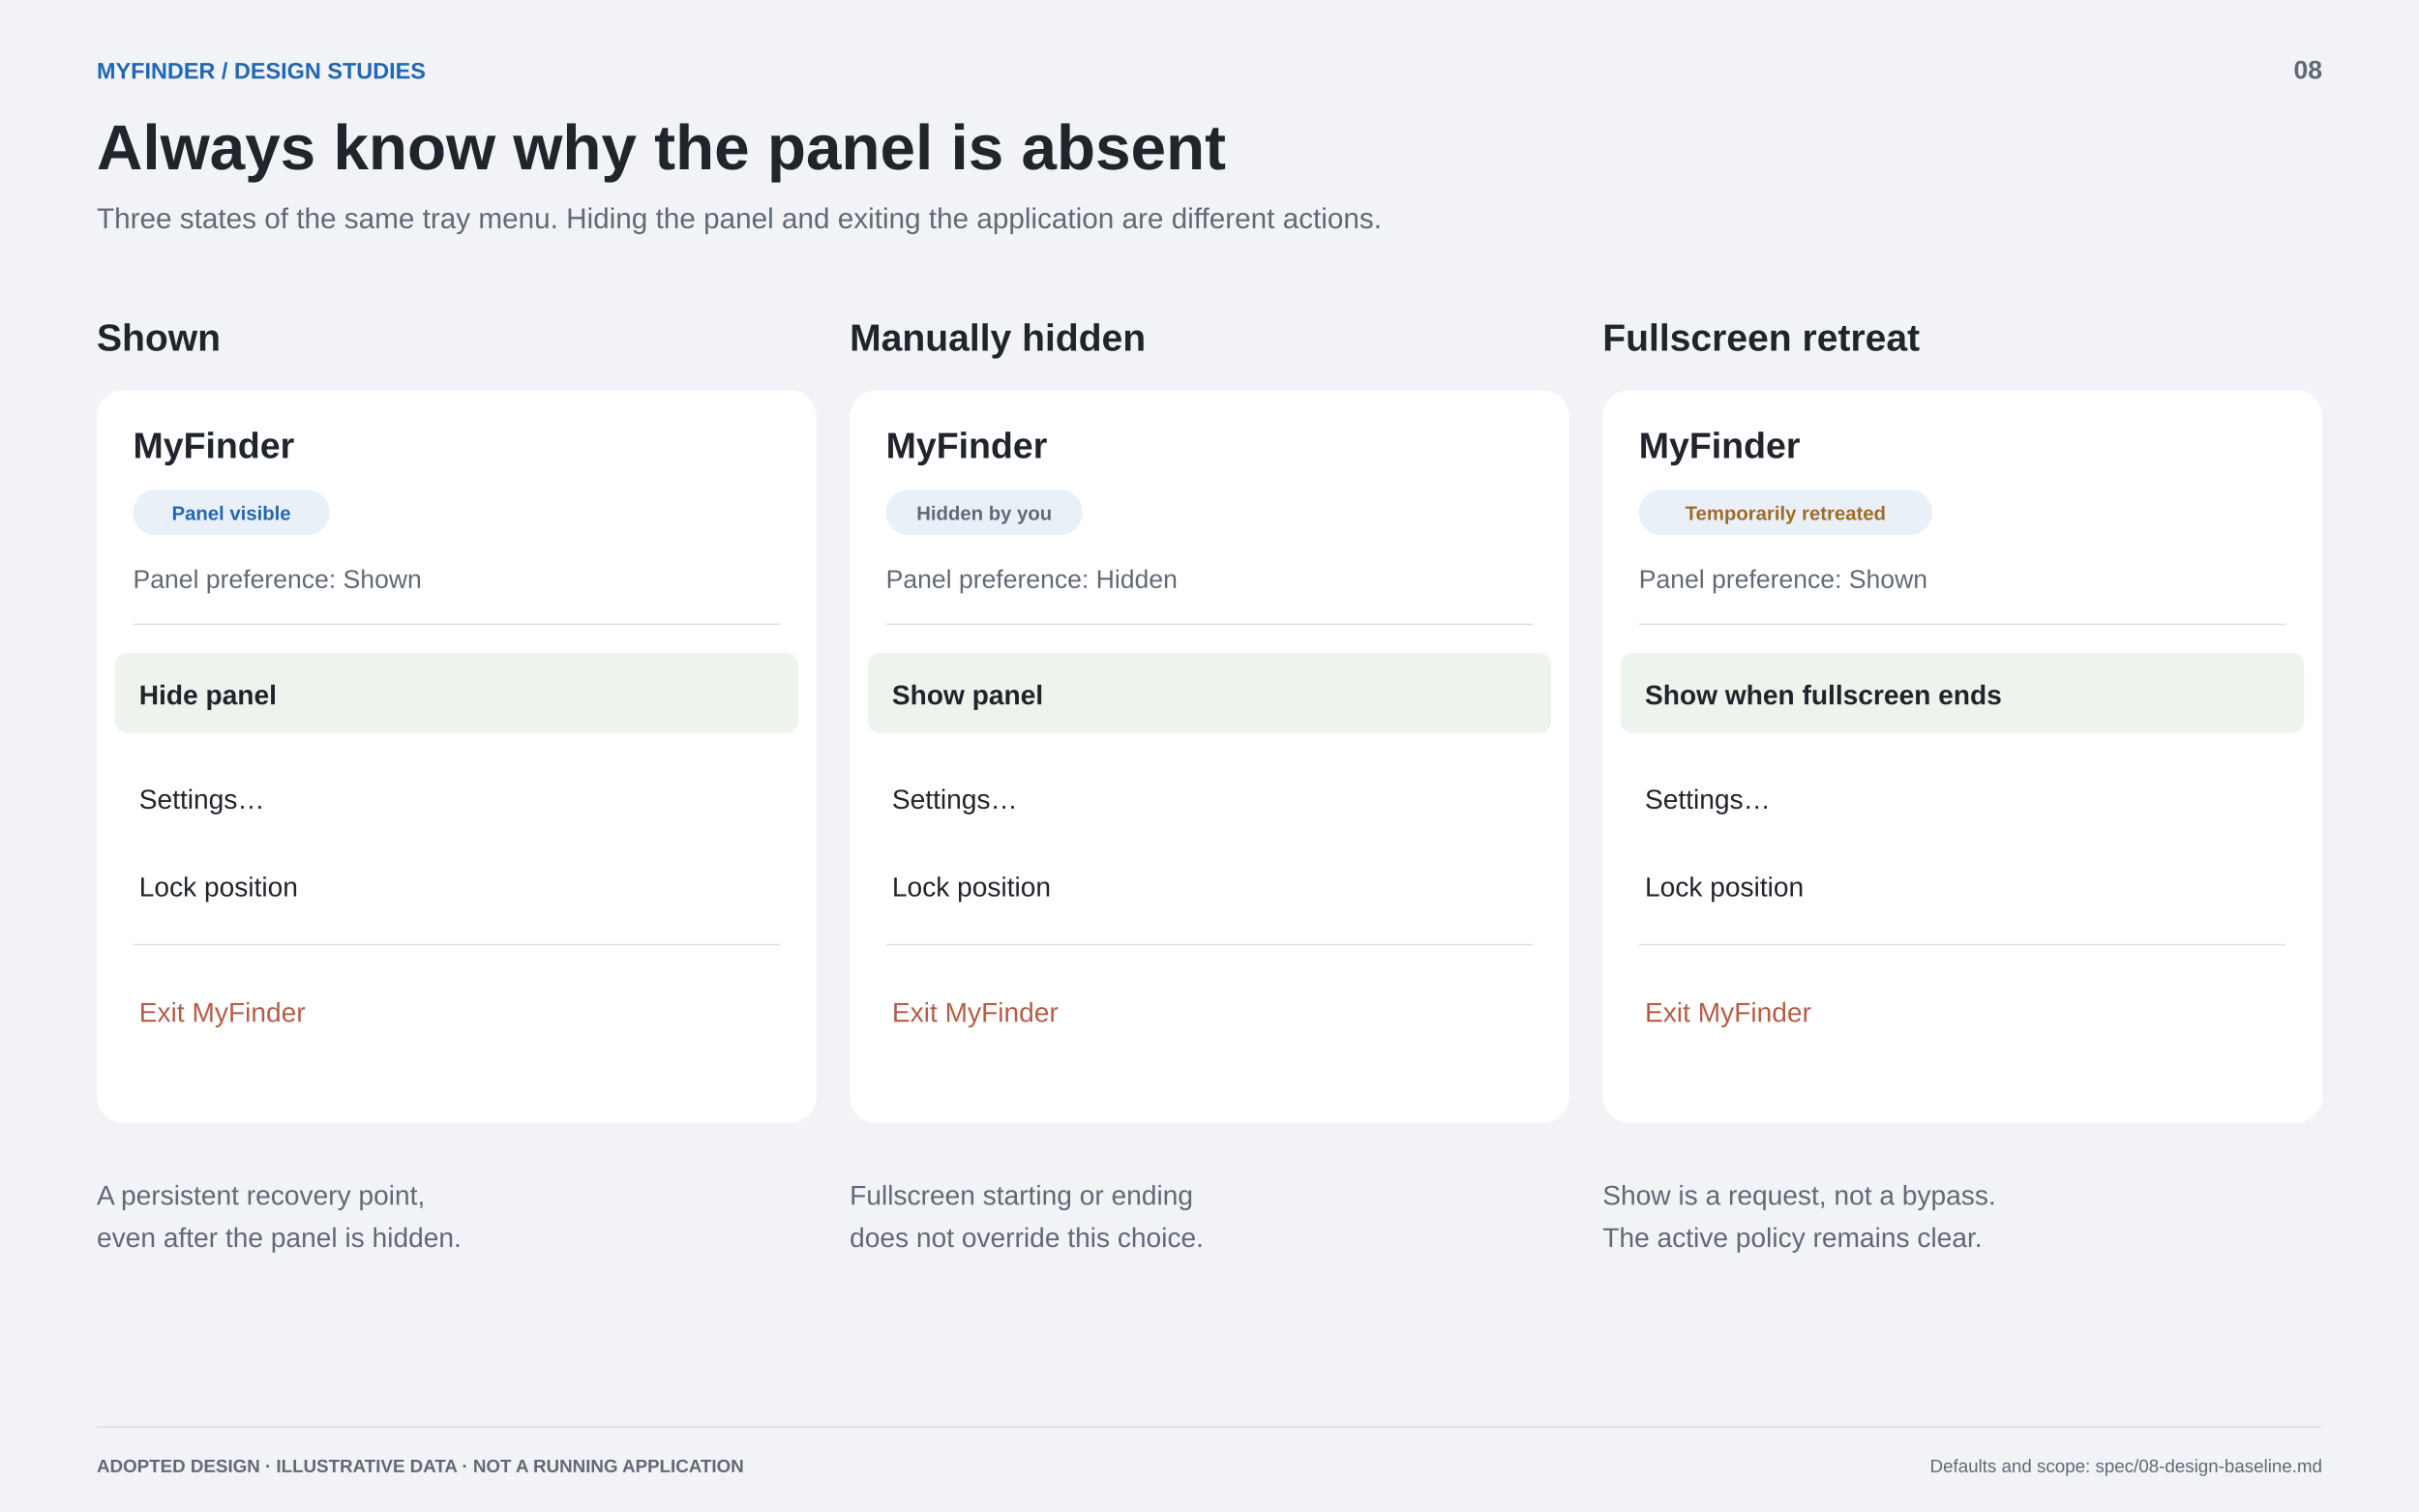
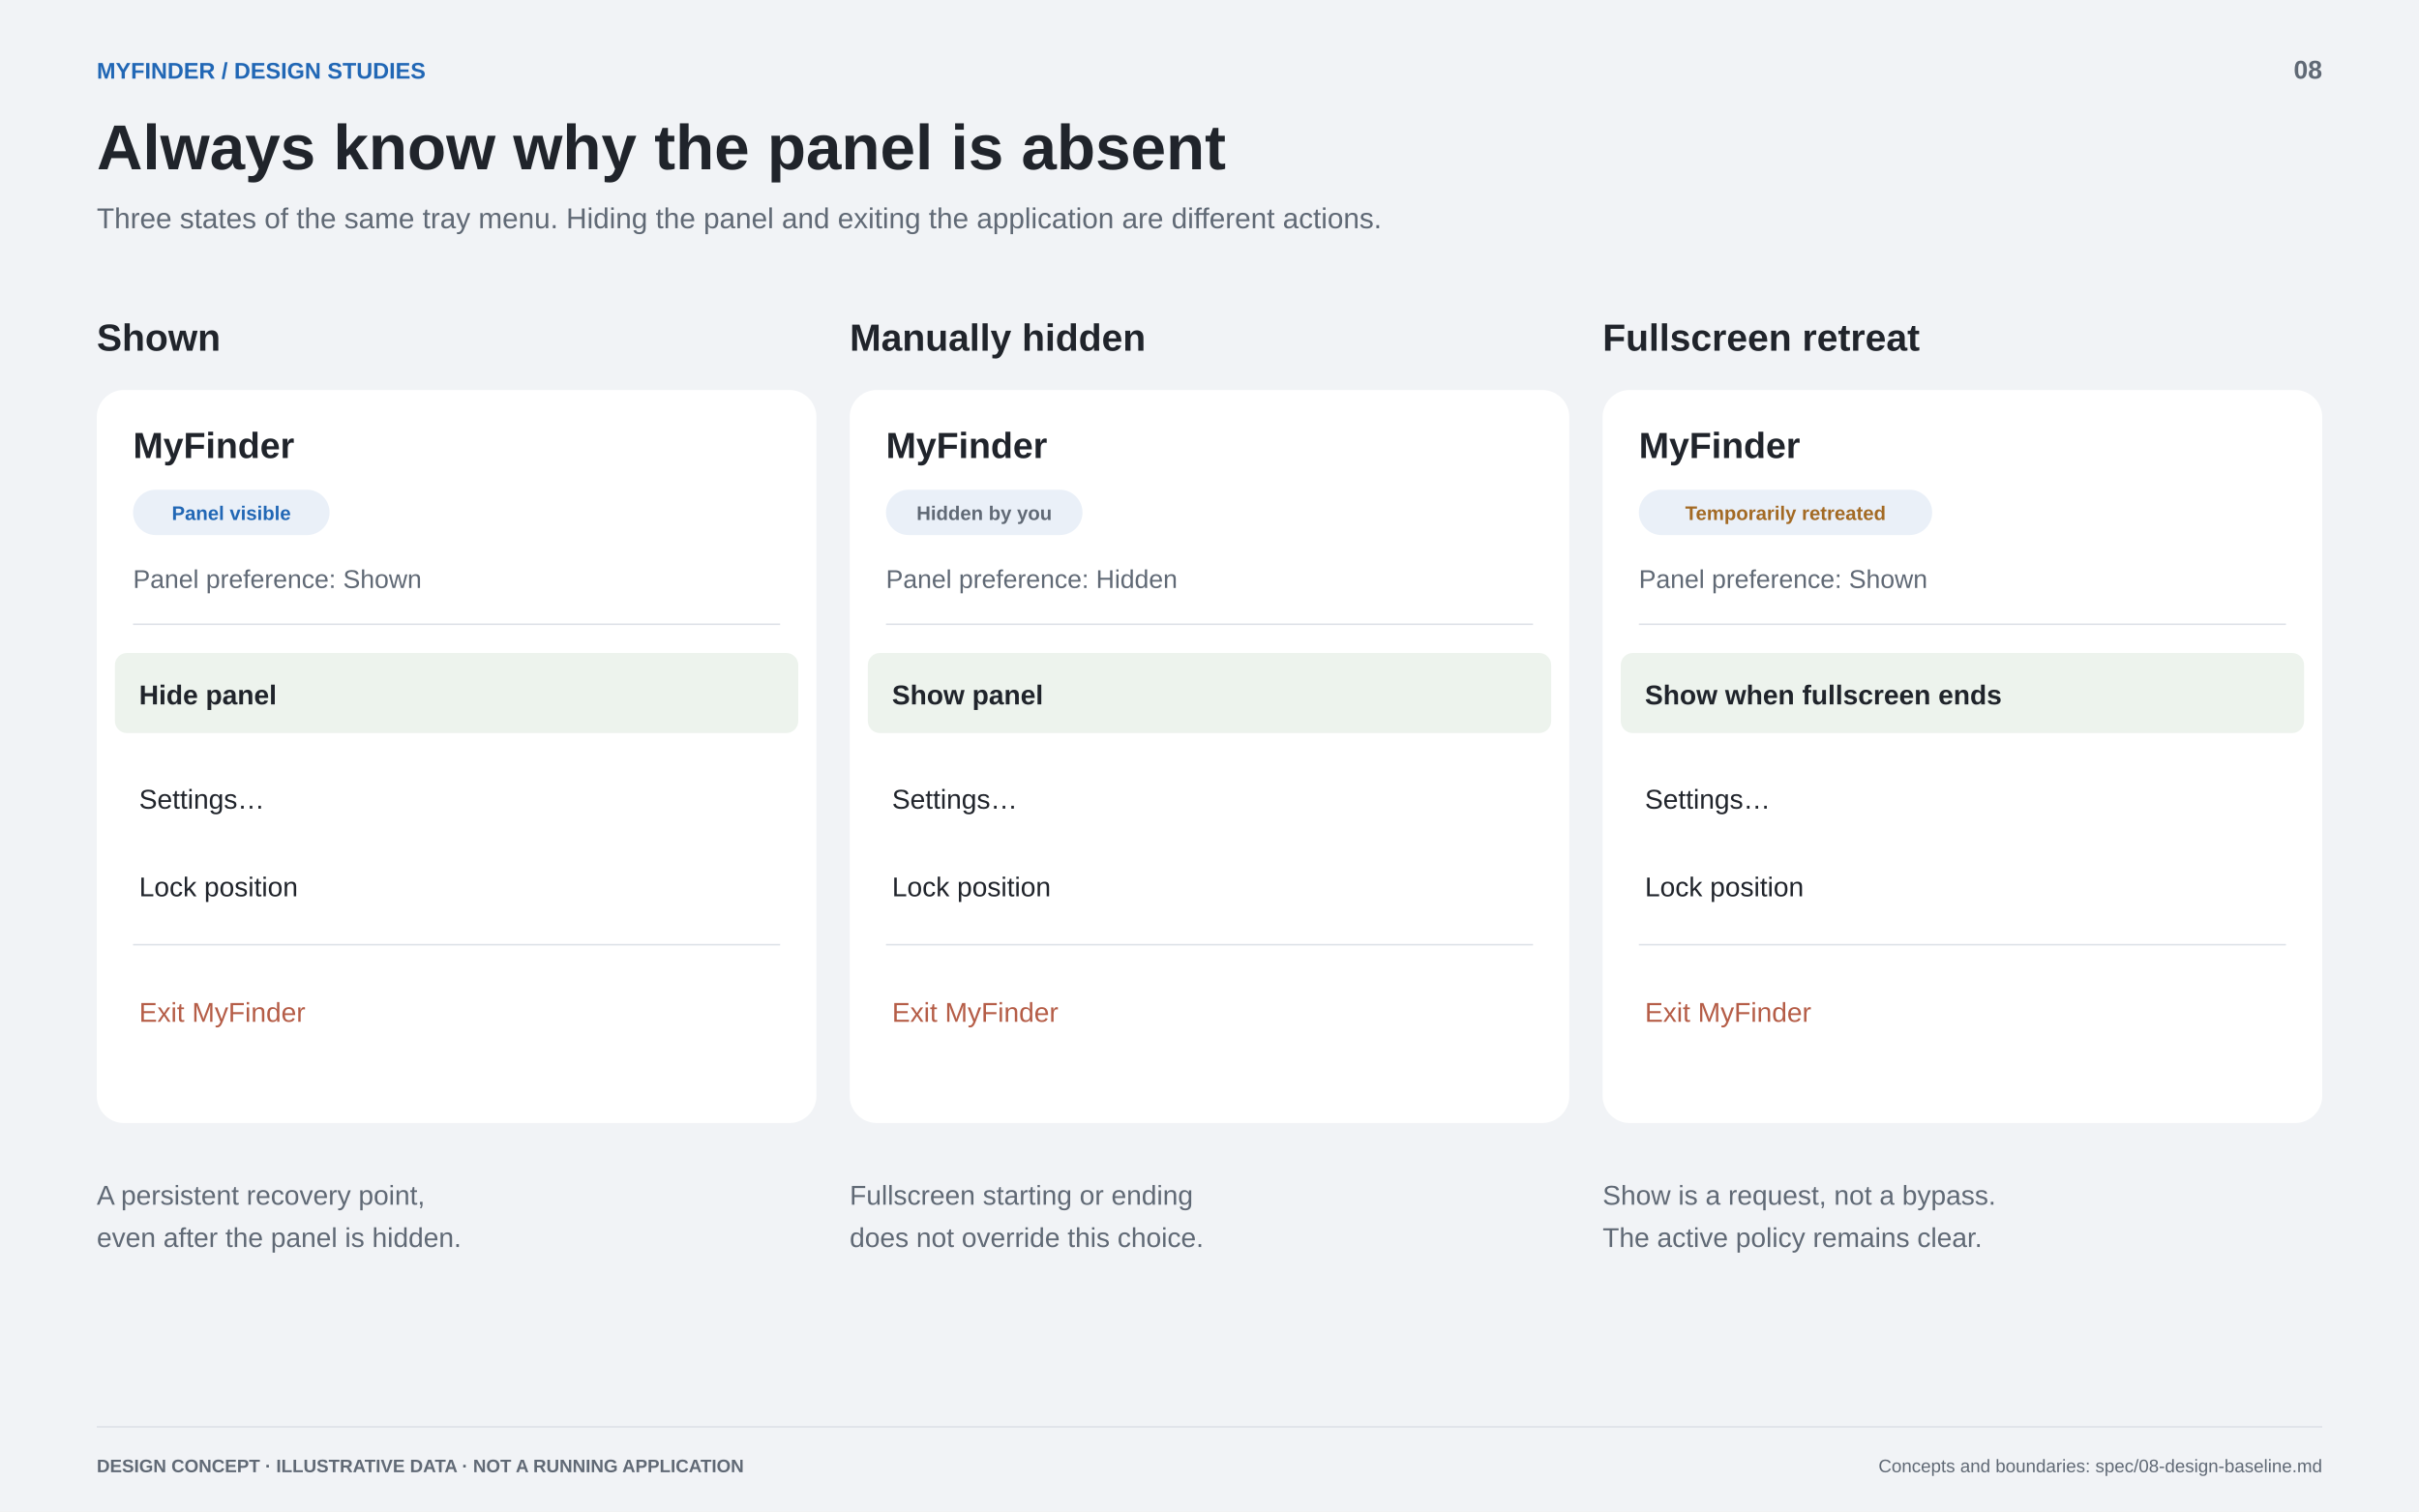
<svg xmlns="http://www.w3.org/2000/svg" width="1600" height="1000" viewBox="0 0 1600 1000">
  <defs>
    <filter id="shadow" x="-15%" y="-15%" width="130%" height="140%">
      <feDropShadow dx="0" dy="9" stdDeviation="16" flood-color="#263D37" flood-opacity="0.10" />
    </filter>
  </defs>
  <g font-family="Segoe UI, Arial, sans-serif">
    <rect x="0" y="0" width="1600" height="1000" rx="0" fill="#F1F3F6" stroke="none" />
    <text x="64" y="52" fill="#2167B5" font-size="15" font-weight="700" text-anchor="start">MYFINDER  /  DESIGN STUDIES</text>
    <text x="1536" y="52" fill="#606975" font-size="17" font-weight="600" text-anchor="end">08</text>
    <text x="64" y="112" fill="#20242B" font-size="42" font-weight="600" text-anchor="start">Always know why the panel is absent</text>
    <text x="64" y="151" fill="#606975" font-size="19" font-weight="400" text-anchor="start">Three states of the same tray menu. Hiding the panel and exiting the application are different actions.</text>
    <text x="64" y="232" fill="#20242B" font-size="25" font-weight="600" text-anchor="start">Shown</text>
    <rect x="64" y="258" width="476" height="485" rx="18" fill="#FFFFFF" stroke="none" />
    <text x="88" y="303" fill="#20242B" font-size="24" font-weight="600" text-anchor="start">MyFinder</text>
    <rect x="88" y="324" width="130" height="30" rx="15" fill="#EAF0F8" stroke="none" />
    <text x="153" y="344" fill="#2167B5" font-size="13" font-weight="600" text-anchor="middle">Panel visible</text>
    <text x="88" y="389" fill="#606975" font-size="17" font-weight="400" text-anchor="start">Panel preference: Shown</text>
    <line x1="88" y1="413" x2="516" y2="413" stroke="#DDE1E7" stroke-width="1" />
    <rect x="76" y="432" width="452" height="53" rx="8" fill="#EDF3ED" stroke="none" />
    <text x="92" y="466" fill="#20242B" font-size="18" font-weight="600" text-anchor="start">Hide panel</text>
    <text x="92" y="535" fill="#20242B" font-size="18" font-weight="400" text-anchor="start">Settings…</text>
    <text x="92" y="593" fill="#20242B" font-size="18" font-weight="400" text-anchor="start">Lock position</text>
    <line x1="88" y1="625" x2="516" y2="625" stroke="#DDE1E7" stroke-width="1" />
    <text x="92" y="676" fill="#B55D47" font-size="18" font-weight="400" text-anchor="start">Exit MyFinder</text>
    <text x="64" y="797" fill="#606975" font-size="18" font-weight="400" text-anchor="start">A persistent recovery point,</text>
    <text x="64" y="825" fill="#606975" font-size="18" font-weight="400" text-anchor="start">even after the panel is hidden.</text>
    <text x="562" y="232" fill="#20242B" font-size="25" font-weight="600" text-anchor="start">Manually hidden</text>
    <rect x="562" y="258" width="476" height="485" rx="18" fill="#FFFFFF" stroke="none" />
    <text x="586" y="303" fill="#20242B" font-size="24" font-weight="600" text-anchor="start">MyFinder</text>
    <rect x="586" y="324" width="130" height="30" rx="15" fill="#EAF0F8" stroke="none" />
    <text x="651" y="344" fill="#606975" font-size="13" font-weight="600" text-anchor="middle">Hidden by you</text>
    <text x="586" y="389" fill="#606975" font-size="17" font-weight="400" text-anchor="start">Panel preference: Hidden</text>
    <line x1="586" y1="413" x2="1014" y2="413" stroke="#DDE1E7" stroke-width="1" />
    <rect x="574" y="432" width="452" height="53" rx="8" fill="#EDF3ED" stroke="none" />
    <text x="590" y="466" fill="#20242B" font-size="18" font-weight="600" text-anchor="start">Show panel</text>
    <text x="590" y="535" fill="#20242B" font-size="18" font-weight="400" text-anchor="start">Settings…</text>
    <text x="590" y="593" fill="#20242B" font-size="18" font-weight="400" text-anchor="start">Lock position</text>
    <line x1="586" y1="625" x2="1014" y2="625" stroke="#DDE1E7" stroke-width="1" />
    <text x="590" y="676" fill="#B55D47" font-size="18" font-weight="400" text-anchor="start">Exit MyFinder</text>
    <text x="562" y="797" fill="#606975" font-size="18" font-weight="400" text-anchor="start">Fullscreen starting or ending</text>
    <text x="562" y="825" fill="#606975" font-size="18" font-weight="400" text-anchor="start">does not override this choice.</text>
    <text x="1060" y="232" fill="#20242B" font-size="25" font-weight="600" text-anchor="start">Fullscreen retreat</text>
    <rect x="1060" y="258" width="476" height="485" rx="18" fill="#FFFFFF" stroke="none" />
    <text x="1084" y="303" fill="#20242B" font-size="24" font-weight="600" text-anchor="start">MyFinder</text>
    <rect x="1084" y="324" width="194" height="30" rx="15" fill="#EAF0F8" stroke="none" />
    <text x="1181" y="344" fill="#A36A24" font-size="13" font-weight="600" text-anchor="middle">Temporarily retreated</text>
    <text x="1084" y="389" fill="#606975" font-size="17" font-weight="400" text-anchor="start">Panel preference: Shown</text>
    <line x1="1084" y1="413" x2="1512" y2="413" stroke="#DDE1E7" stroke-width="1" />
    <rect x="1072" y="432" width="452" height="53" rx="8" fill="#EDF3ED" stroke="none" />
    <text x="1088" y="466" fill="#20242B" font-size="18" font-weight="600" text-anchor="start">Show when fullscreen ends</text>
    <text x="1088" y="535" fill="#20242B" font-size="18" font-weight="400" text-anchor="start">Settings…</text>
    <text x="1088" y="593" fill="#20242B" font-size="18" font-weight="400" text-anchor="start">Lock position</text>
    <line x1="1084" y1="625" x2="1512" y2="625" stroke="#DDE1E7" stroke-width="1" />
    <text x="1088" y="676" fill="#B55D47" font-size="18" font-weight="400" text-anchor="start">Exit MyFinder</text>
    <text x="1060" y="797" fill="#606975" font-size="18" font-weight="400" text-anchor="start">Show is a request, not a bypass.</text>
    <text x="1060" y="825" fill="#606975" font-size="18" font-weight="400" text-anchor="start">The active policy remains clear.</text>
    <line x1="64" y1="944" x2="1536" y2="944" stroke="#DDE1E7" stroke-width="1" />
-     <text x="64" y="974" fill="#606975" font-size="12" font-weight="600" text-anchor="start">ADOPTED DESIGN · ILLUSTRATIVE DATA · NOT A RUNNING APPLICATION</text>
-     <text x="1536" y="974" fill="#606975" font-size="12" font-weight="400" text-anchor="end">Defaults and scope: spec/08-design-baseline.md</text>
+     <text x="64" y="974" fill="#606975" font-size="12" font-weight="600" text-anchor="start">DESIGN CONCEPT · ILLUSTRATIVE DATA · NOT A RUNNING APPLICATION</text>
+     <text x="1536" y="974" fill="#606975" font-size="12" font-weight="400" text-anchor="end">Concepts and boundaries: spec/08-design-baseline.md</text>
  </g>
</svg>
